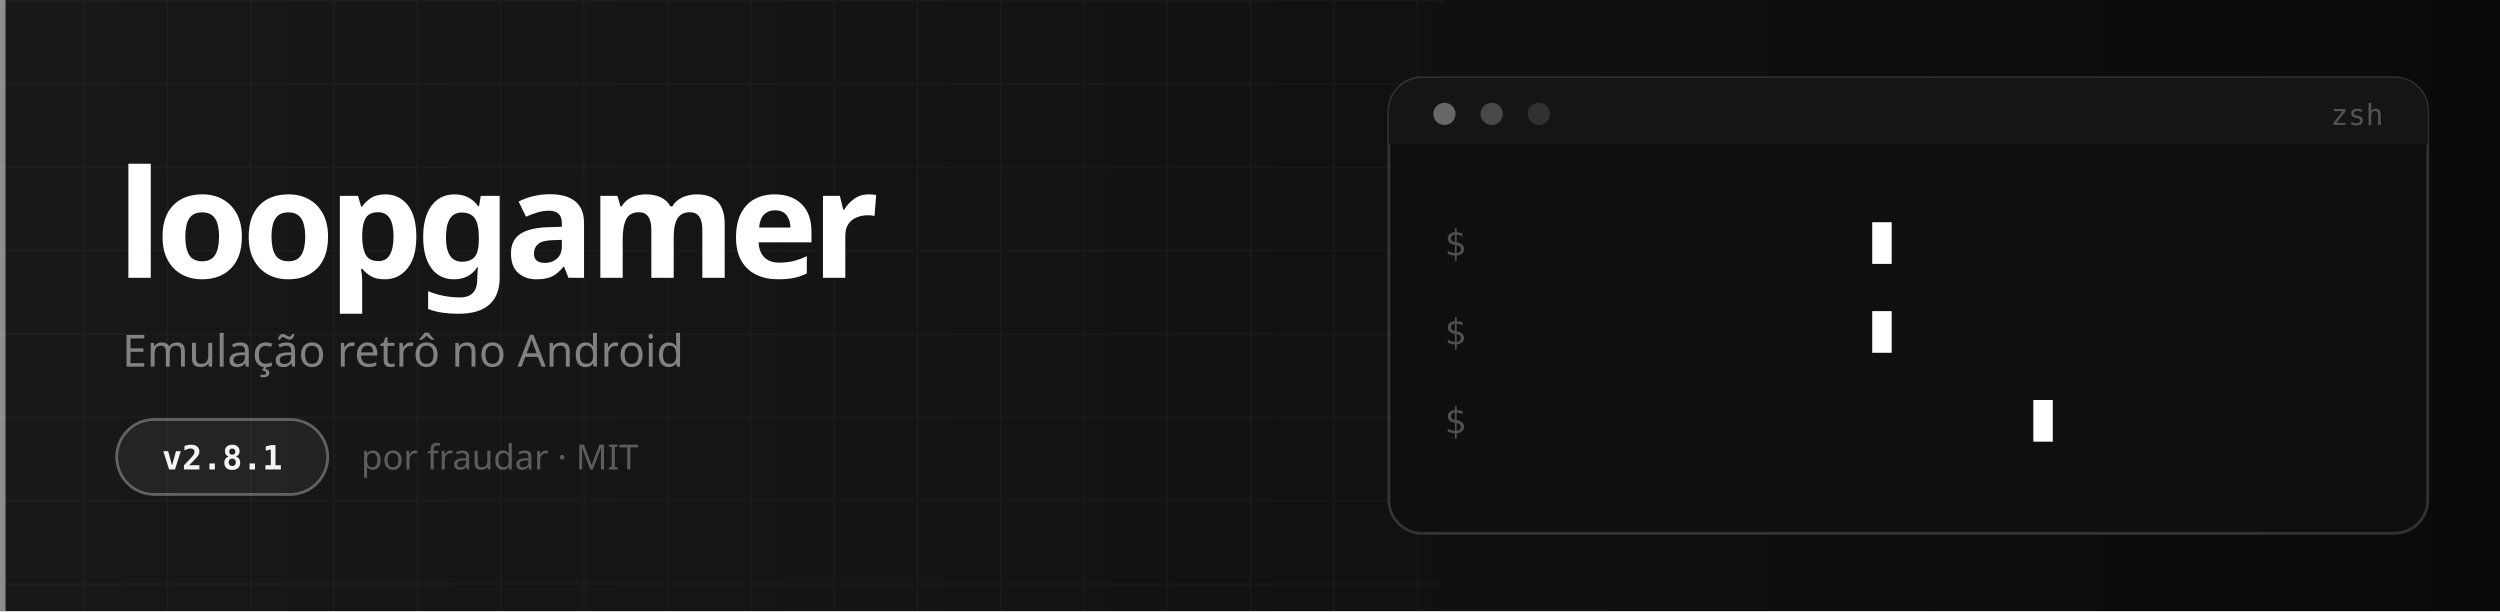
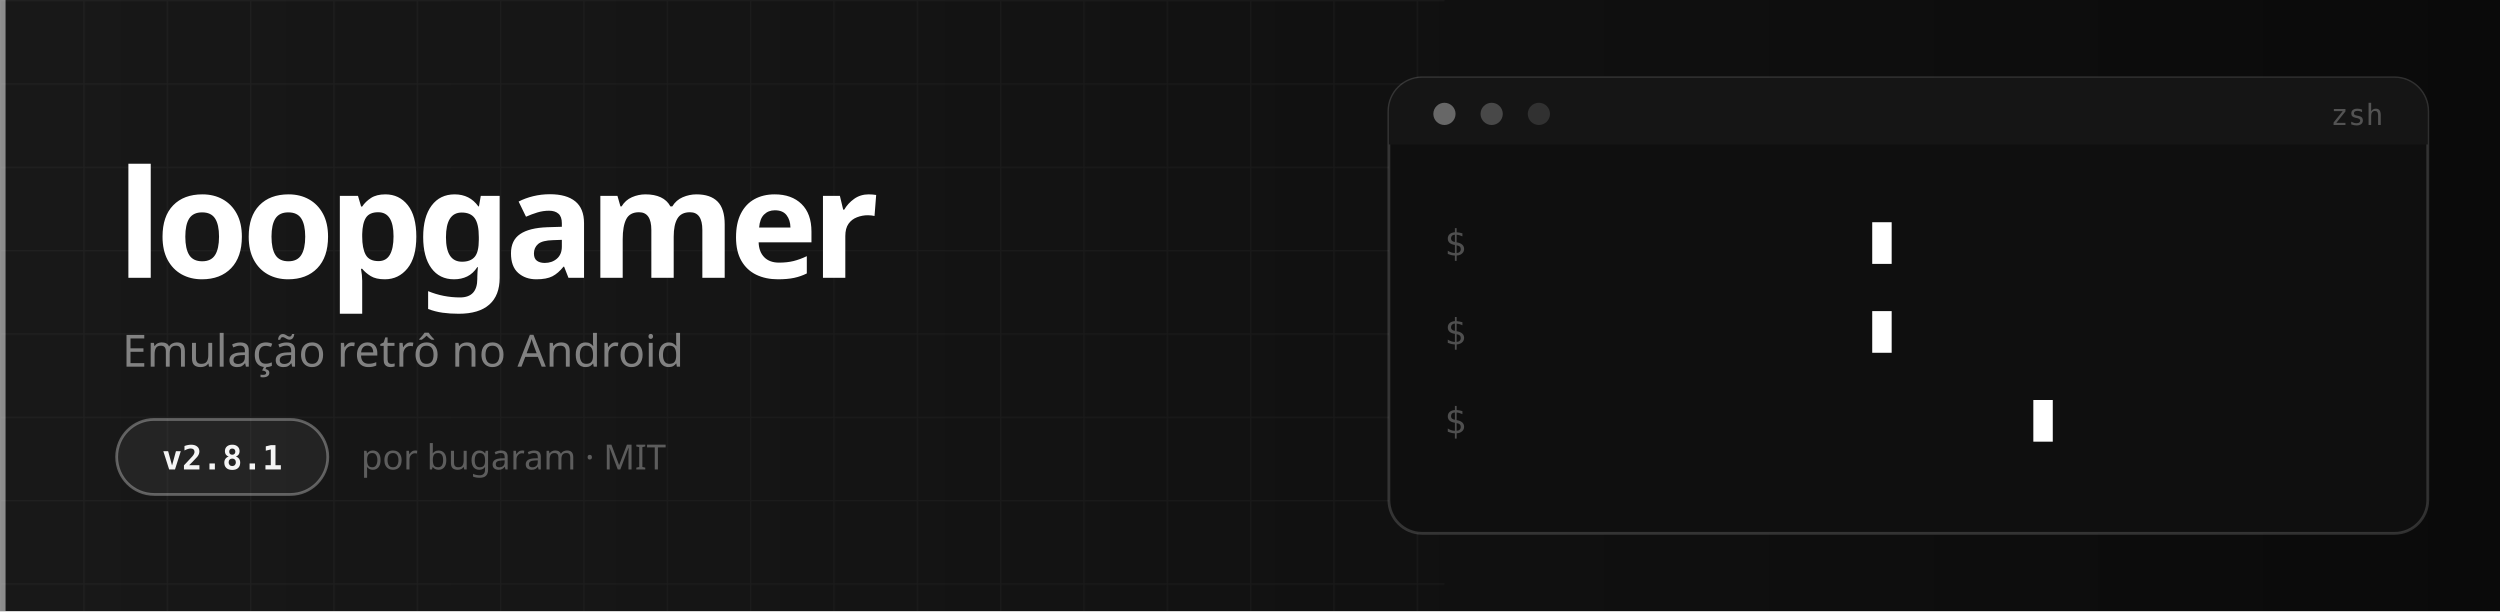
<svg xmlns="http://www.w3.org/2000/svg" viewBox="0 0 900 220" width="100%" role="img" aria-label="loopgamer banner">
  <defs>
    <linearGradient id="hf" x1="0" y1="0" x2="1" y2="0">
      <stop offset="0%" stop-color="#FFFFFF" stop-opacity="0.06" />
      <stop offset="100%" stop-color="#FFFFFF" stop-opacity="0" />
    </linearGradient>
    <pattern id="hg" width="30" height="30" patternUnits="userSpaceOnUse">
      <path d="M30 0H0V30" fill="none" stroke="#FFFFFF" stroke-opacity="0.035" stroke-width="1" />
    </pattern>
    <clipPath id="hc1" clipPathUnits="userSpaceOnUse">
      <rect x="538" y="80" width="0" height="20">
        <animate attributeName="width" values="0;0;132;132" keyTimes="0;0.09;0.19;1" dur="9s" repeatCount="indefinite" />
      </rect>
    </clipPath>
    <clipPath id="hc2" clipPathUnits="userSpaceOnUse">
      <rect x="538" y="112" width="0" height="20">
        <animate attributeName="width" values="0;0;132;132" keyTimes="0;0.22;0.32;1" dur="9s" repeatCount="indefinite" />
      </rect>
    </clipPath>
    <clipPath id="hc3" clipPathUnits="userSpaceOnUse">
      <rect x="538" y="144" width="0" height="20">
        <animate attributeName="width" values="0;0;190;190" keyTimes="0;0.35;0.47;1" dur="9s" repeatCount="indefinite" />
      </rect>
    </clipPath>
  </defs>
  <rect width="900" height="220" fill="#0A0A0A" />
  <rect width="520" height="220" fill="url(#hg)" />
  <rect width="900" height="220" fill="url(#hf)">
    <animate attributeName="opacity" values="0.6;1;0.6" dur="5s" repeatCount="indefinite" />
  </rect>
  <rect x="0" y="0" width="2" height="220" fill="#FFFFFF" opacity="0.5">
    <animate attributeName="opacity" values="0.2;0.8;0.2" dur="2.4s" repeatCount="indefinite" />
  </rect>
  <text x="42" y="100" fill="#FFFFFF" font-size="54" font-family="ui-sans-serif,system-ui,'Segoe UI',sans-serif" font-weight="800" letter-spacing="-2.4">loopgamer
    <animate attributeName="opacity" values="0;1;1" keyTimes="0;0.16;1" dur="9s" repeatCount="indefinite" />
  </text>
  <text x="44" y="132" fill="rgba(245,245,245,0.48)" font-size="16" font-family="ui-sans-serif,system-ui,'Segoe UI',sans-serif">Emulação retrô no Android
    <animate attributeName="opacity" values="0;0.48;0.48" keyTimes="0;0.22;1" dur="9s" repeatCount="indefinite" />
  </text>
  <g>
    <animate attributeName="opacity" values="0;1;1" keyTimes="0;0.28;1" dur="9s" repeatCount="indefinite" />
    <rect x="42" y="151" width="76" height="27" rx="13.5" fill="rgba(245,245,245,0.06)" stroke="rgba(245,245,245,0.32)" />
    <text x="80" y="169" text-anchor="middle" fill="#F5F5F5" font-size="12" font-family="ui-monospace,SFMono-Regular,Consolas,monospace" font-weight="600">v2.8.1</text>
-     <text x="130" y="169" fill="rgba(245,245,245,0.32)" font-size="12.5" font-family="ui-sans-serif,system-ui,'Segoe UI',sans-serif">por fraudar · MIT</text>
+     <text x="130" y="169" fill="rgba(245,245,245,0.32)" font-size="12.5" font-family="ui-sans-serif,system-ui,'Segoe UI',sans-serif">por bugaram · MIT</text>
  </g>
  <rect x="500" y="28" width="374" height="164" rx="12" fill="#0F0F0F" stroke="rgba(245,245,245,0.16)" />
  <path d="M500 40a12 12 0 0 1 12-12h350a12 12 0 0 1 12 12v12H500Z" fill="#151515" />
  <circle cx="520" cy="41" r="4" fill="#FFFFFF" opacity="0.35" />
  <circle cx="537" cy="41" r="4" fill="#FFFFFF" opacity="0.22" />
  <circle cx="554" cy="41" r="4" fill="#FFFFFF" opacity="0.12" />
  <text x="858" y="45" text-anchor="end" fill="rgba(245,245,245,0.28)" font-size="10.5" font-family="ui-monospace,SFMono-Regular,Consolas,monospace">zsh</text>
  <text x="520" y="92" fill="rgba(245,245,245,0.28)" font-size="13" font-family="ui-monospace,SFMono-Regular,Consolas,monospace">$</text>
  <text x="538" y="92" fill="#FFFFFF" font-size="13" font-family="ui-monospace,SFMono-Regular,Consolas,monospace" clip-path="url(#hc1)">flutter pub get</text>
  <text x="520" y="124" fill="rgba(245,245,245,0.28)" font-size="13" font-family="ui-monospace,SFMono-Regular,Consolas,monospace">$</text>
  <text x="538" y="124" fill="#FFFFFF" font-size="13" font-family="ui-monospace,SFMono-Regular,Consolas,monospace" clip-path="url(#hc2)">flutter analyze</text>
  <text x="520" y="156" fill="rgba(245,245,245,0.28)" font-size="13" font-family="ui-monospace,SFMono-Regular,Consolas,monospace">$</text>
  <text x="538" y="156" fill="#FFFFFF" font-size="13" font-family="ui-monospace,SFMono-Regular,Consolas,monospace" clip-path="url(#hc3)">flutter test · 121/121</text>
  <rect x="674" y="80" width="7" height="15" fill="#FFFFFF">
    <animate attributeName="opacity" values="0;0;0.9;0.12;0.9;0;0" keyTimes="0;0.09;0.11;0.15;0.18;0.2;1" dur="9s" repeatCount="indefinite" />
  </rect>
  <rect x="674" y="112" width="7" height="15" fill="#FFFFFF">
    <animate attributeName="opacity" values="0;0;0.9;0.12;0.9;0;0" keyTimes="0;0.22;0.24;0.28;0.31;0.33;1" dur="9s" repeatCount="indefinite" />
  </rect>
  <rect x="732" y="144" width="7" height="15" fill="#FFFFFF">
    <animate attributeName="opacity" values="0;0;0.9;0.12;0.9;0.12;0.9;0" keyTimes="0;0.35;0.37;0.42;0.47;0.6;0.75;1" dur="9s" repeatCount="indefinite" />
  </rect>
</svg>
